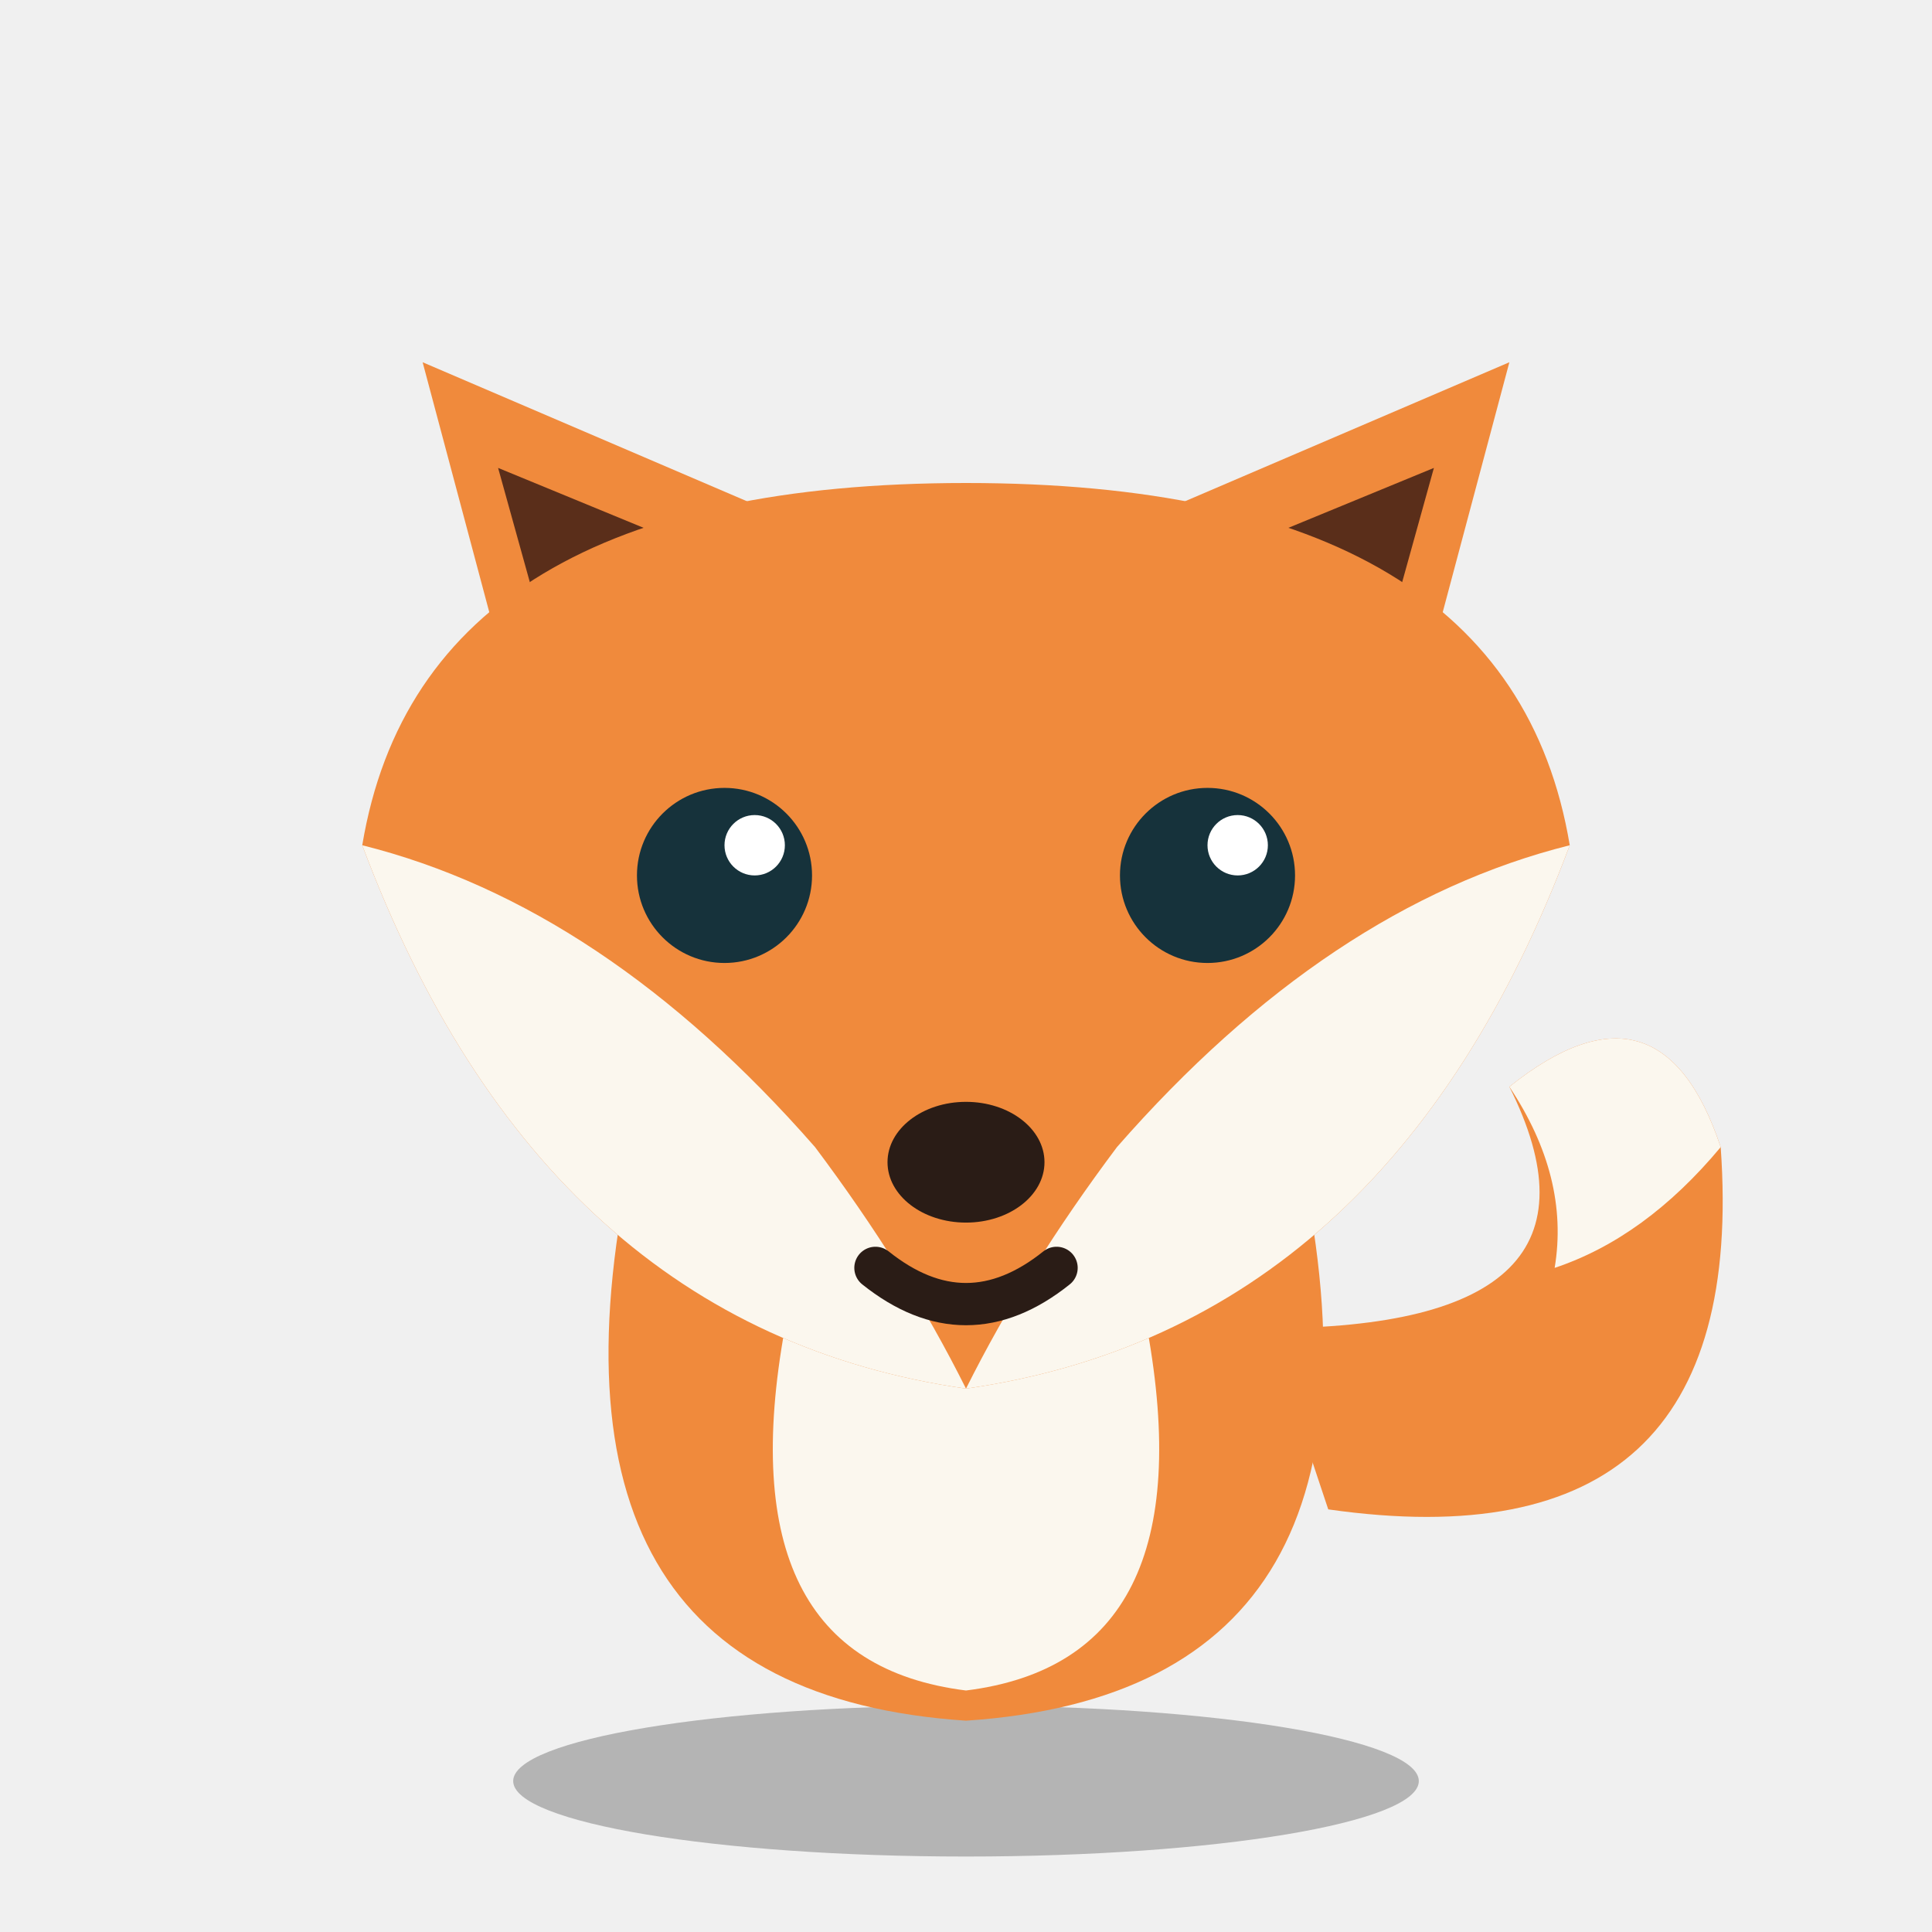
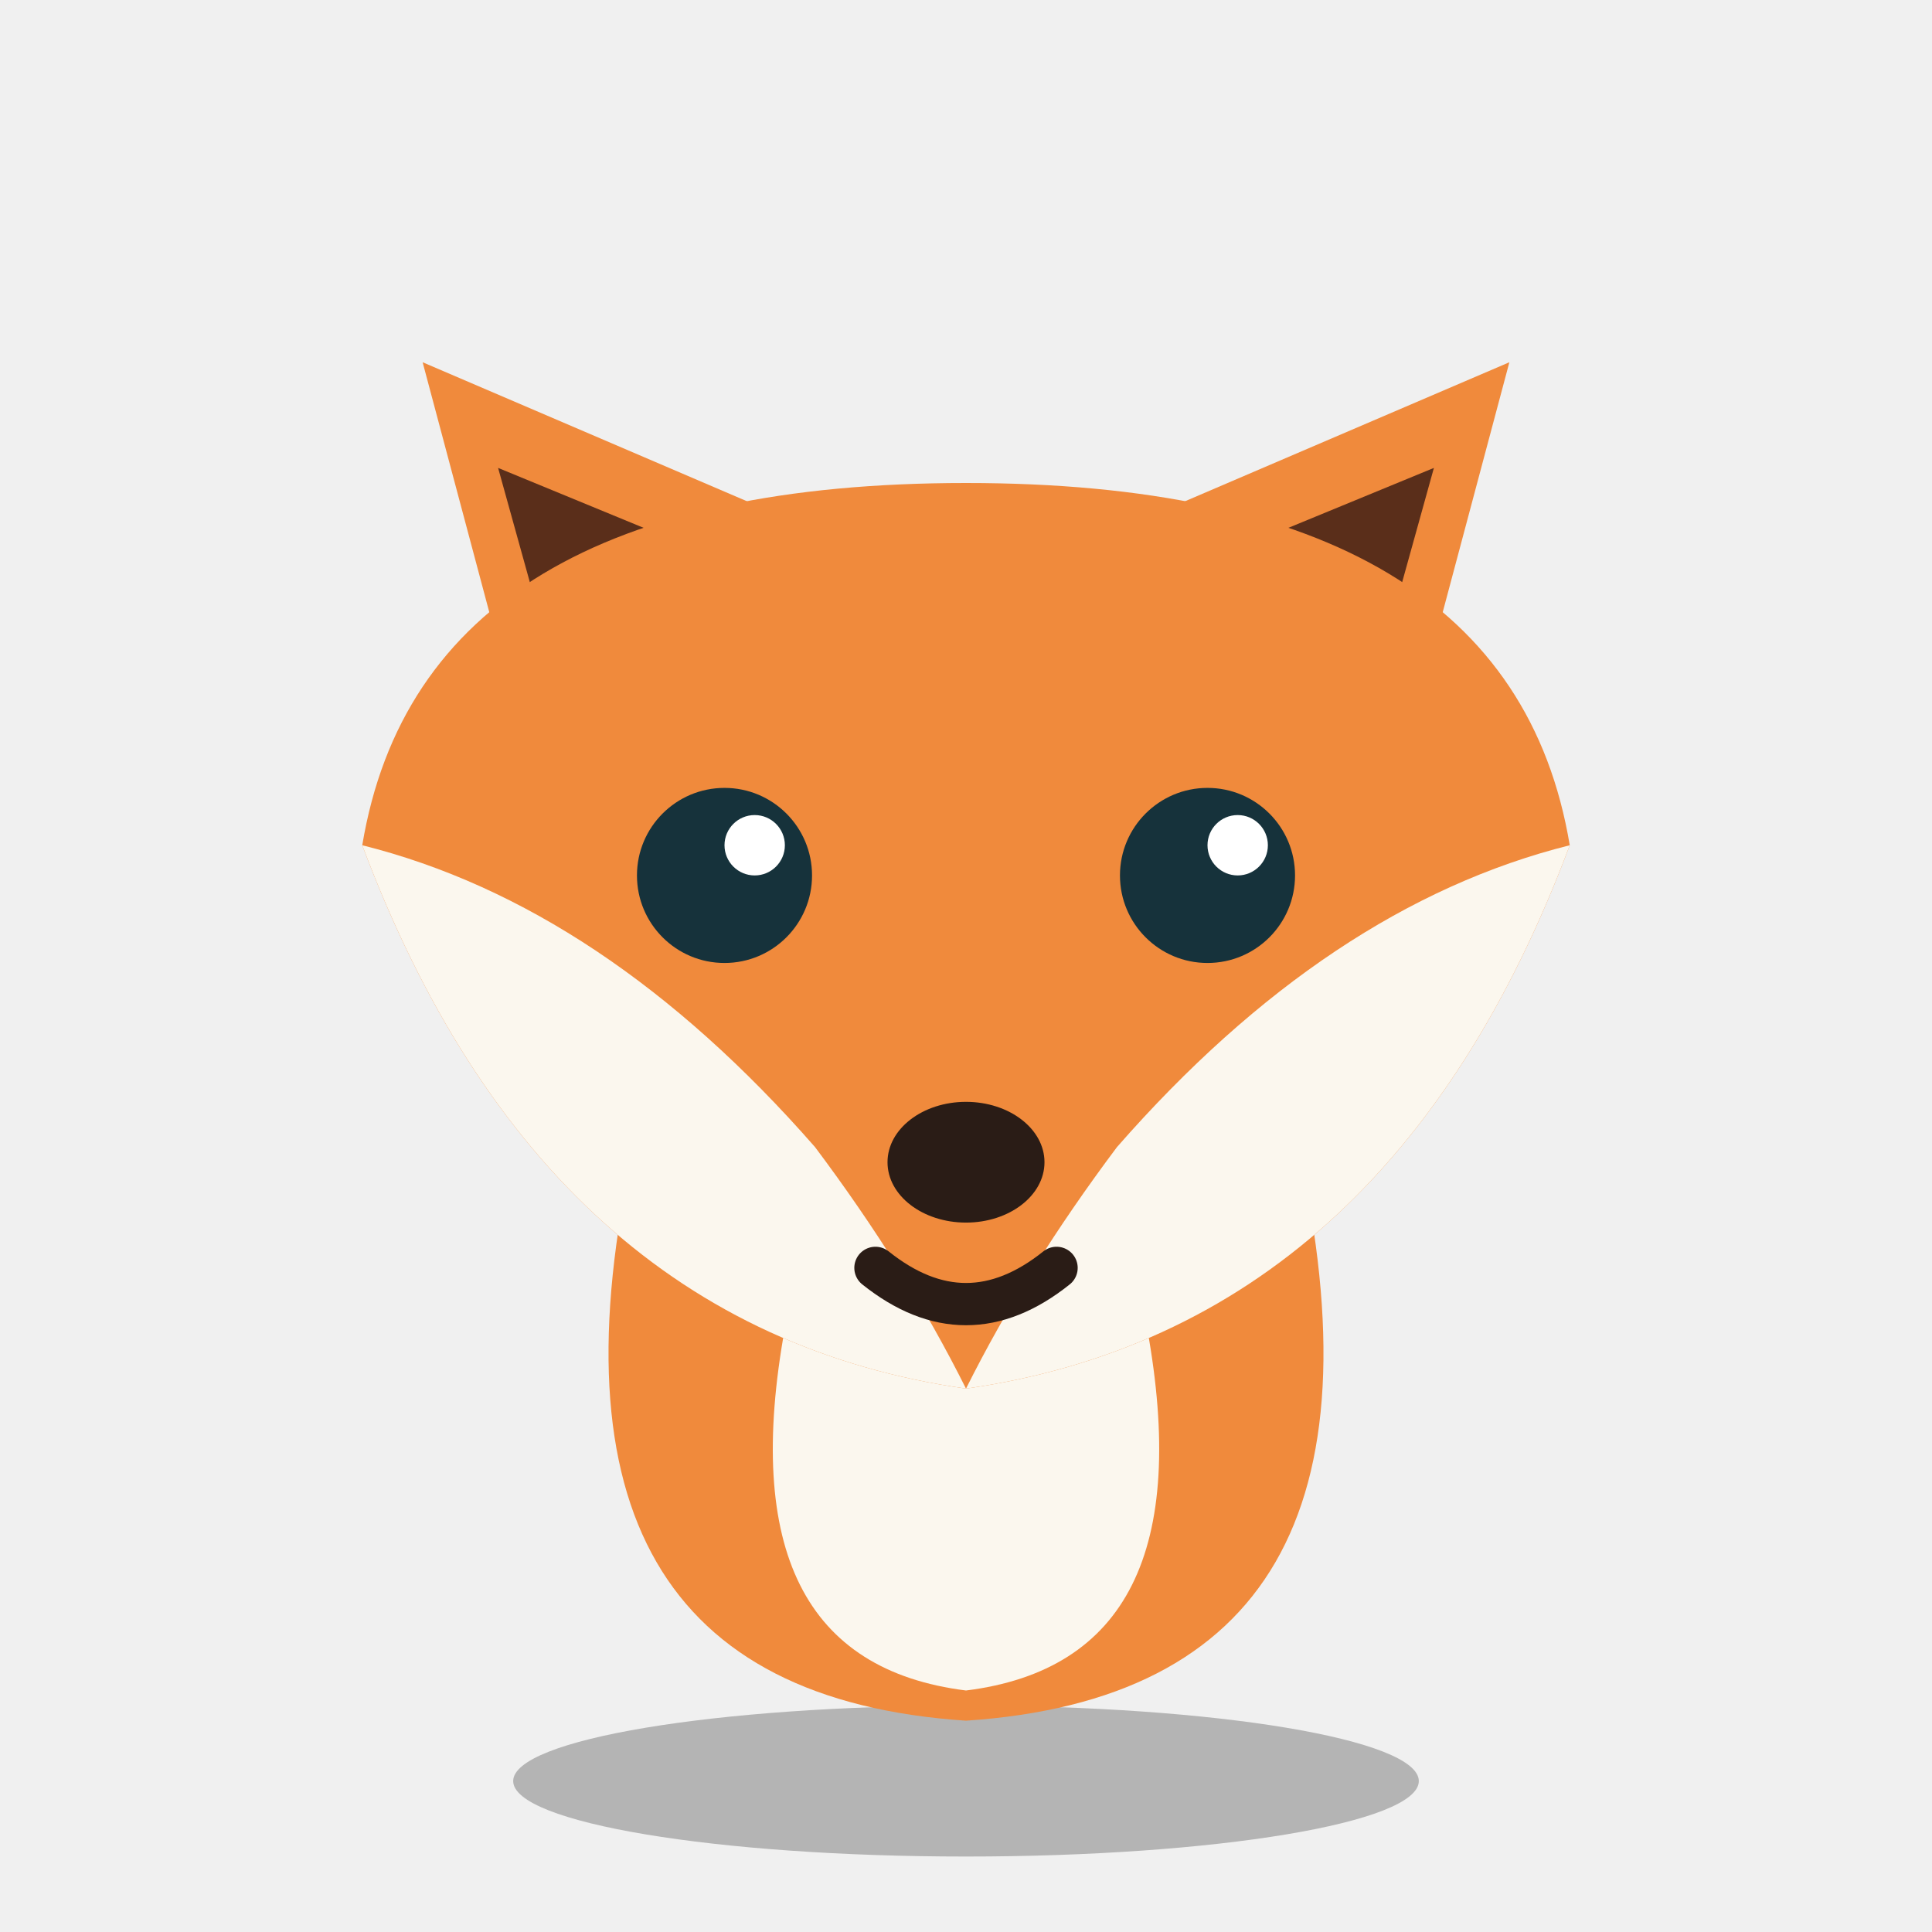
<svg xmlns="http://www.w3.org/2000/svg" viewBox="0 0 64 64" width="64" height="64">
  <ellipse cx="32" cy="59" rx="15" ry="2.500" fill="#000" opacity=".25" />
-   <path d="M44 50 q14 2 13 -12 q-2 -6 -7 -2 q4 8 -8 8z" fill="#f08a3c" />
-   <path d="M57 38 q-2 -6 -7 -2 q2 3 1.500 6 q3 -1 5.500 -4z" fill="#fbf7ee" />
  <path d="M21 38 h22 q4 18 -11 19 q-15 -1 -11 -19z" fill="#f08a3c" />
  <path d="M26 44 h12 q2 11 -6 12 q-8 -1 -6 -12z" fill="#fbf7ee" />
  <path d="M14 12 l4 15 10 -9z M50 12 l-4 15 -10 -9z" fill="#f08a3c" />
  <path d="M16.500 15.500 l2.500 9 6 -5.500z M47.500 15.500 l-2.500 9 -6 -5.500z" fill="#5a2e1a" />
  <path d="M12 28 Q14 16 32 16 Q50 16 52 28 Q46 44 32 46 Q18 44 12 28z" fill="#f08a3c" />
  <path d="M12 28 Q20 30 27 38 Q30 42 32 46 Q18 44 12 28z M52 28 Q44 30 37 38 Q34 42 32 46 Q46 44 52 28z" fill="#fbf7ee" />
  <circle cx="24" cy="29" r="2.900" fill="#16323b" />
  <circle cx="25" cy="28" r="1" fill="#fff" />
  <circle cx="40" cy="29" r="2.900" fill="#16323b" />
  <circle cx="41" cy="28" r="1" fill="#fff" />
  <ellipse cx="32" cy="38.500" rx="2.600" ry="2" fill="#2a1c16" />
  <path d="M29 42 q3 2.400 6 0" stroke="#2a1c16" stroke-width="1.400" fill="none" stroke-linecap="round" />
</svg>
